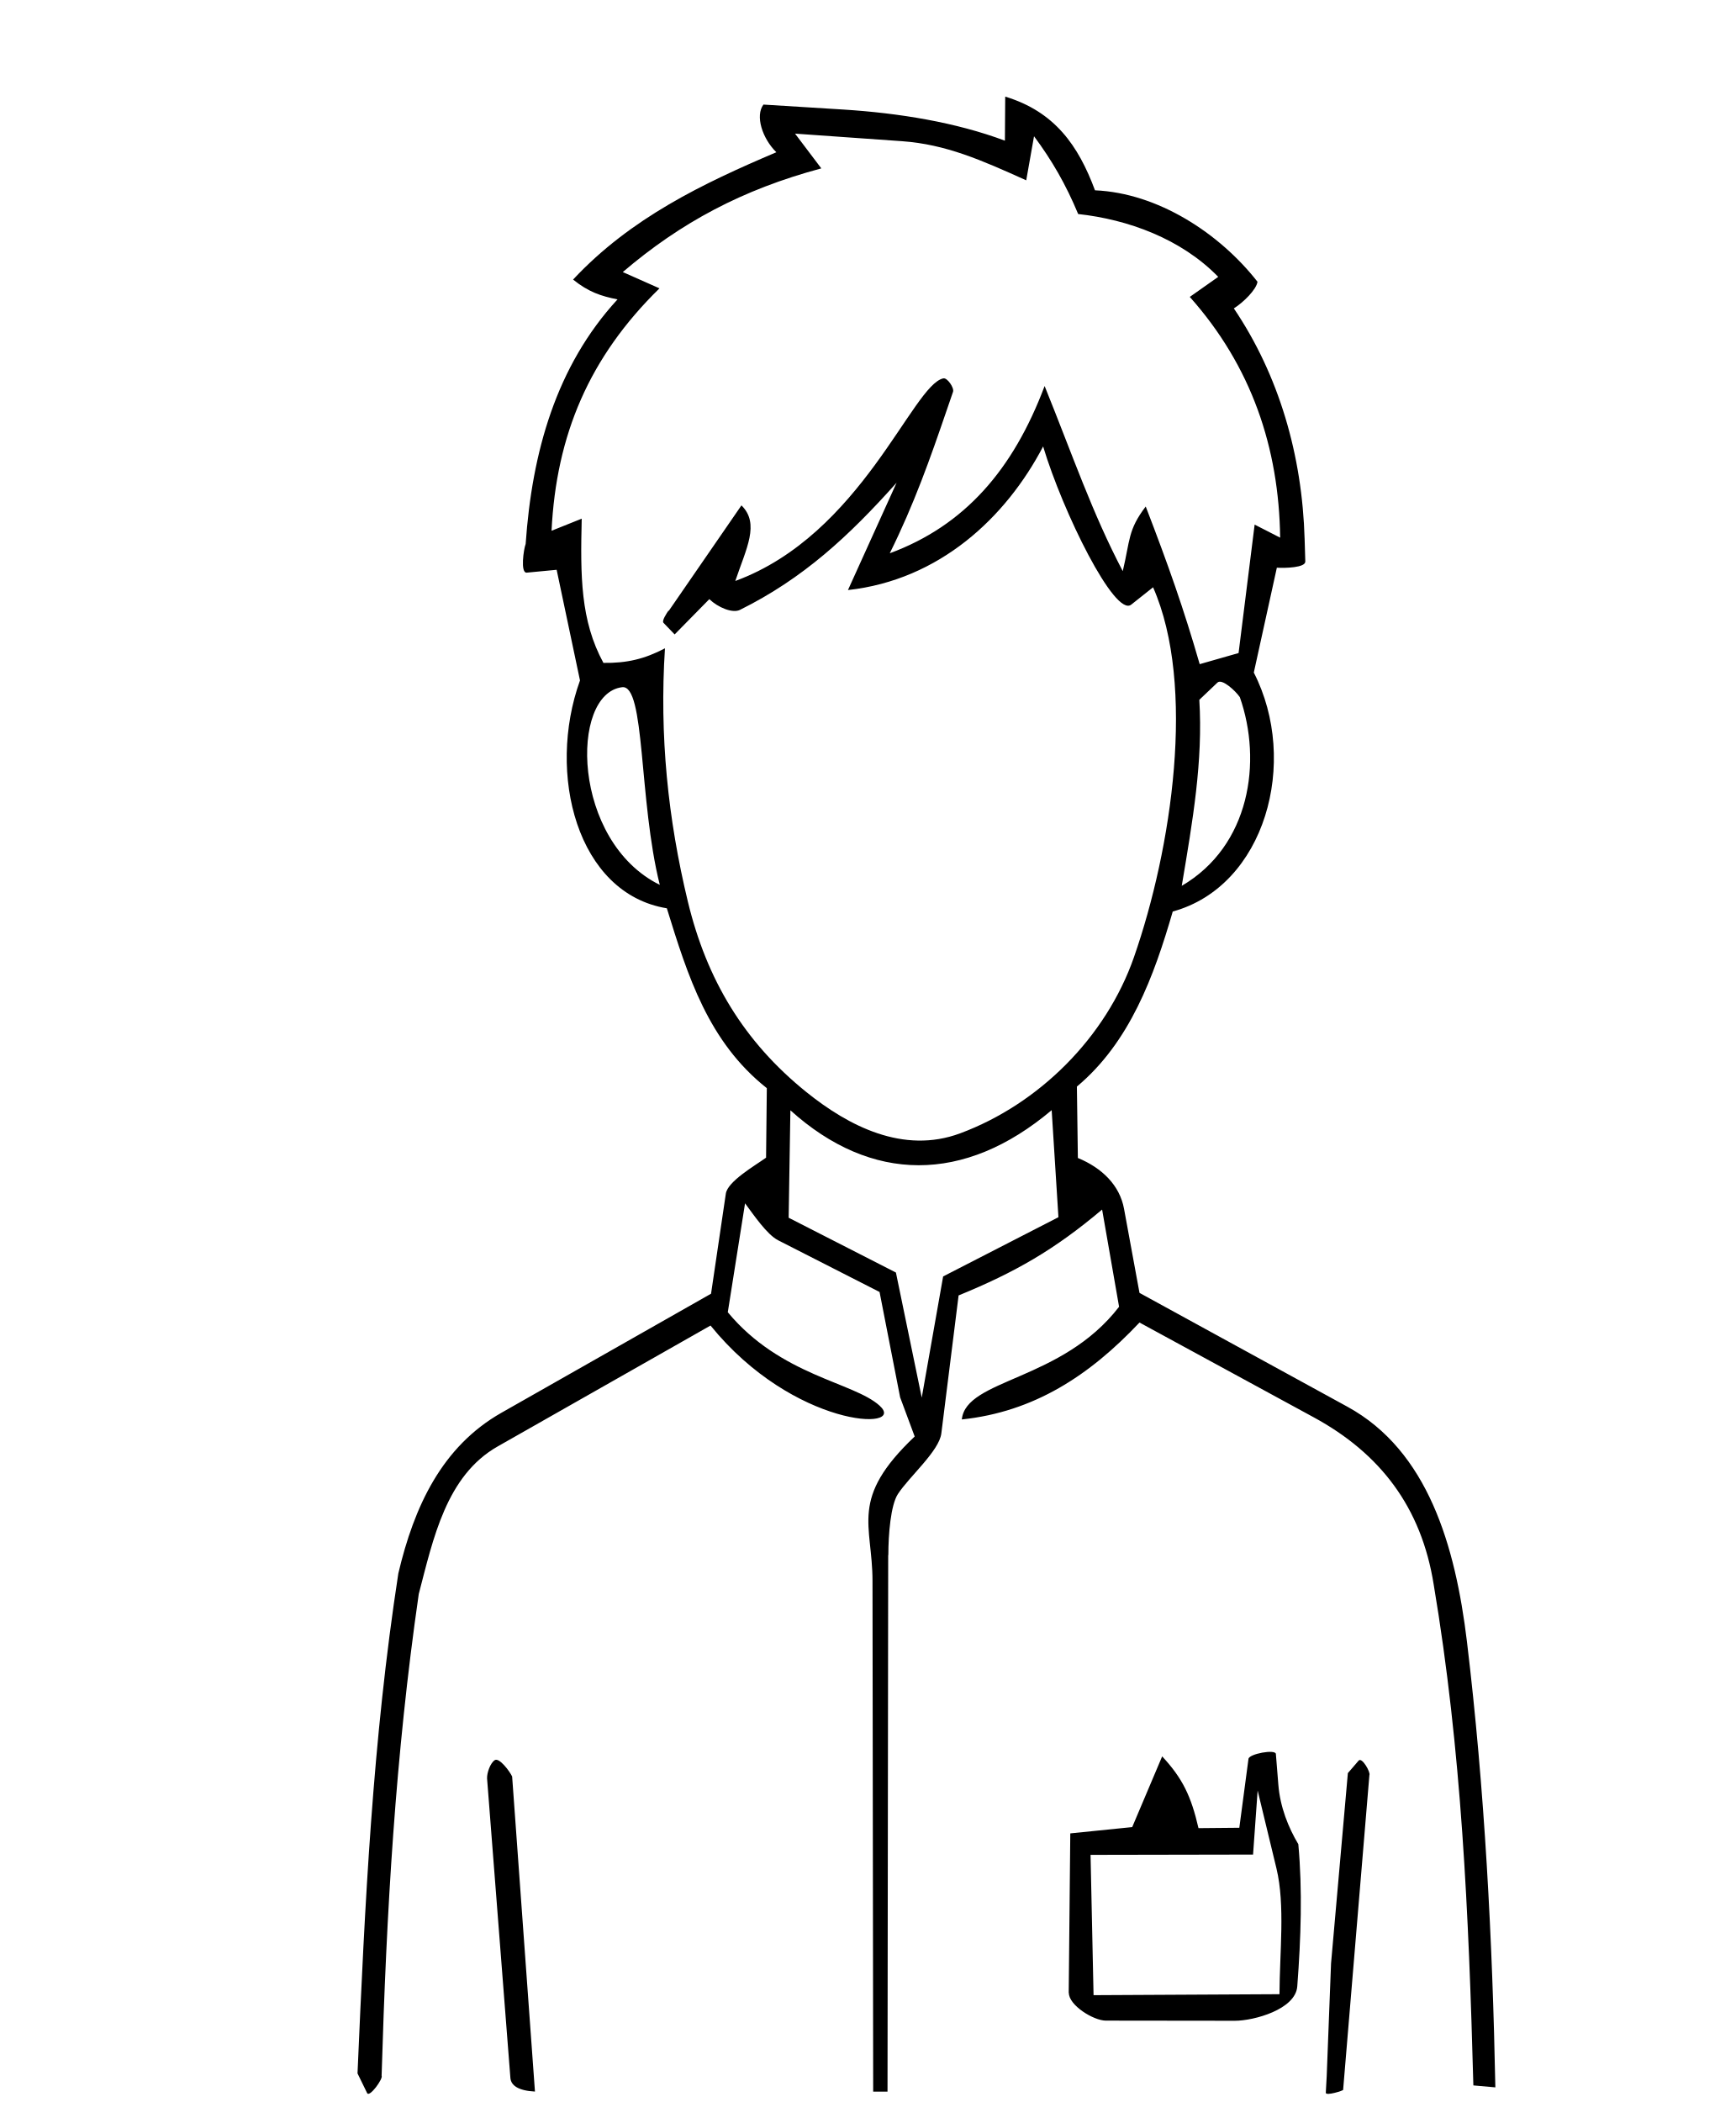
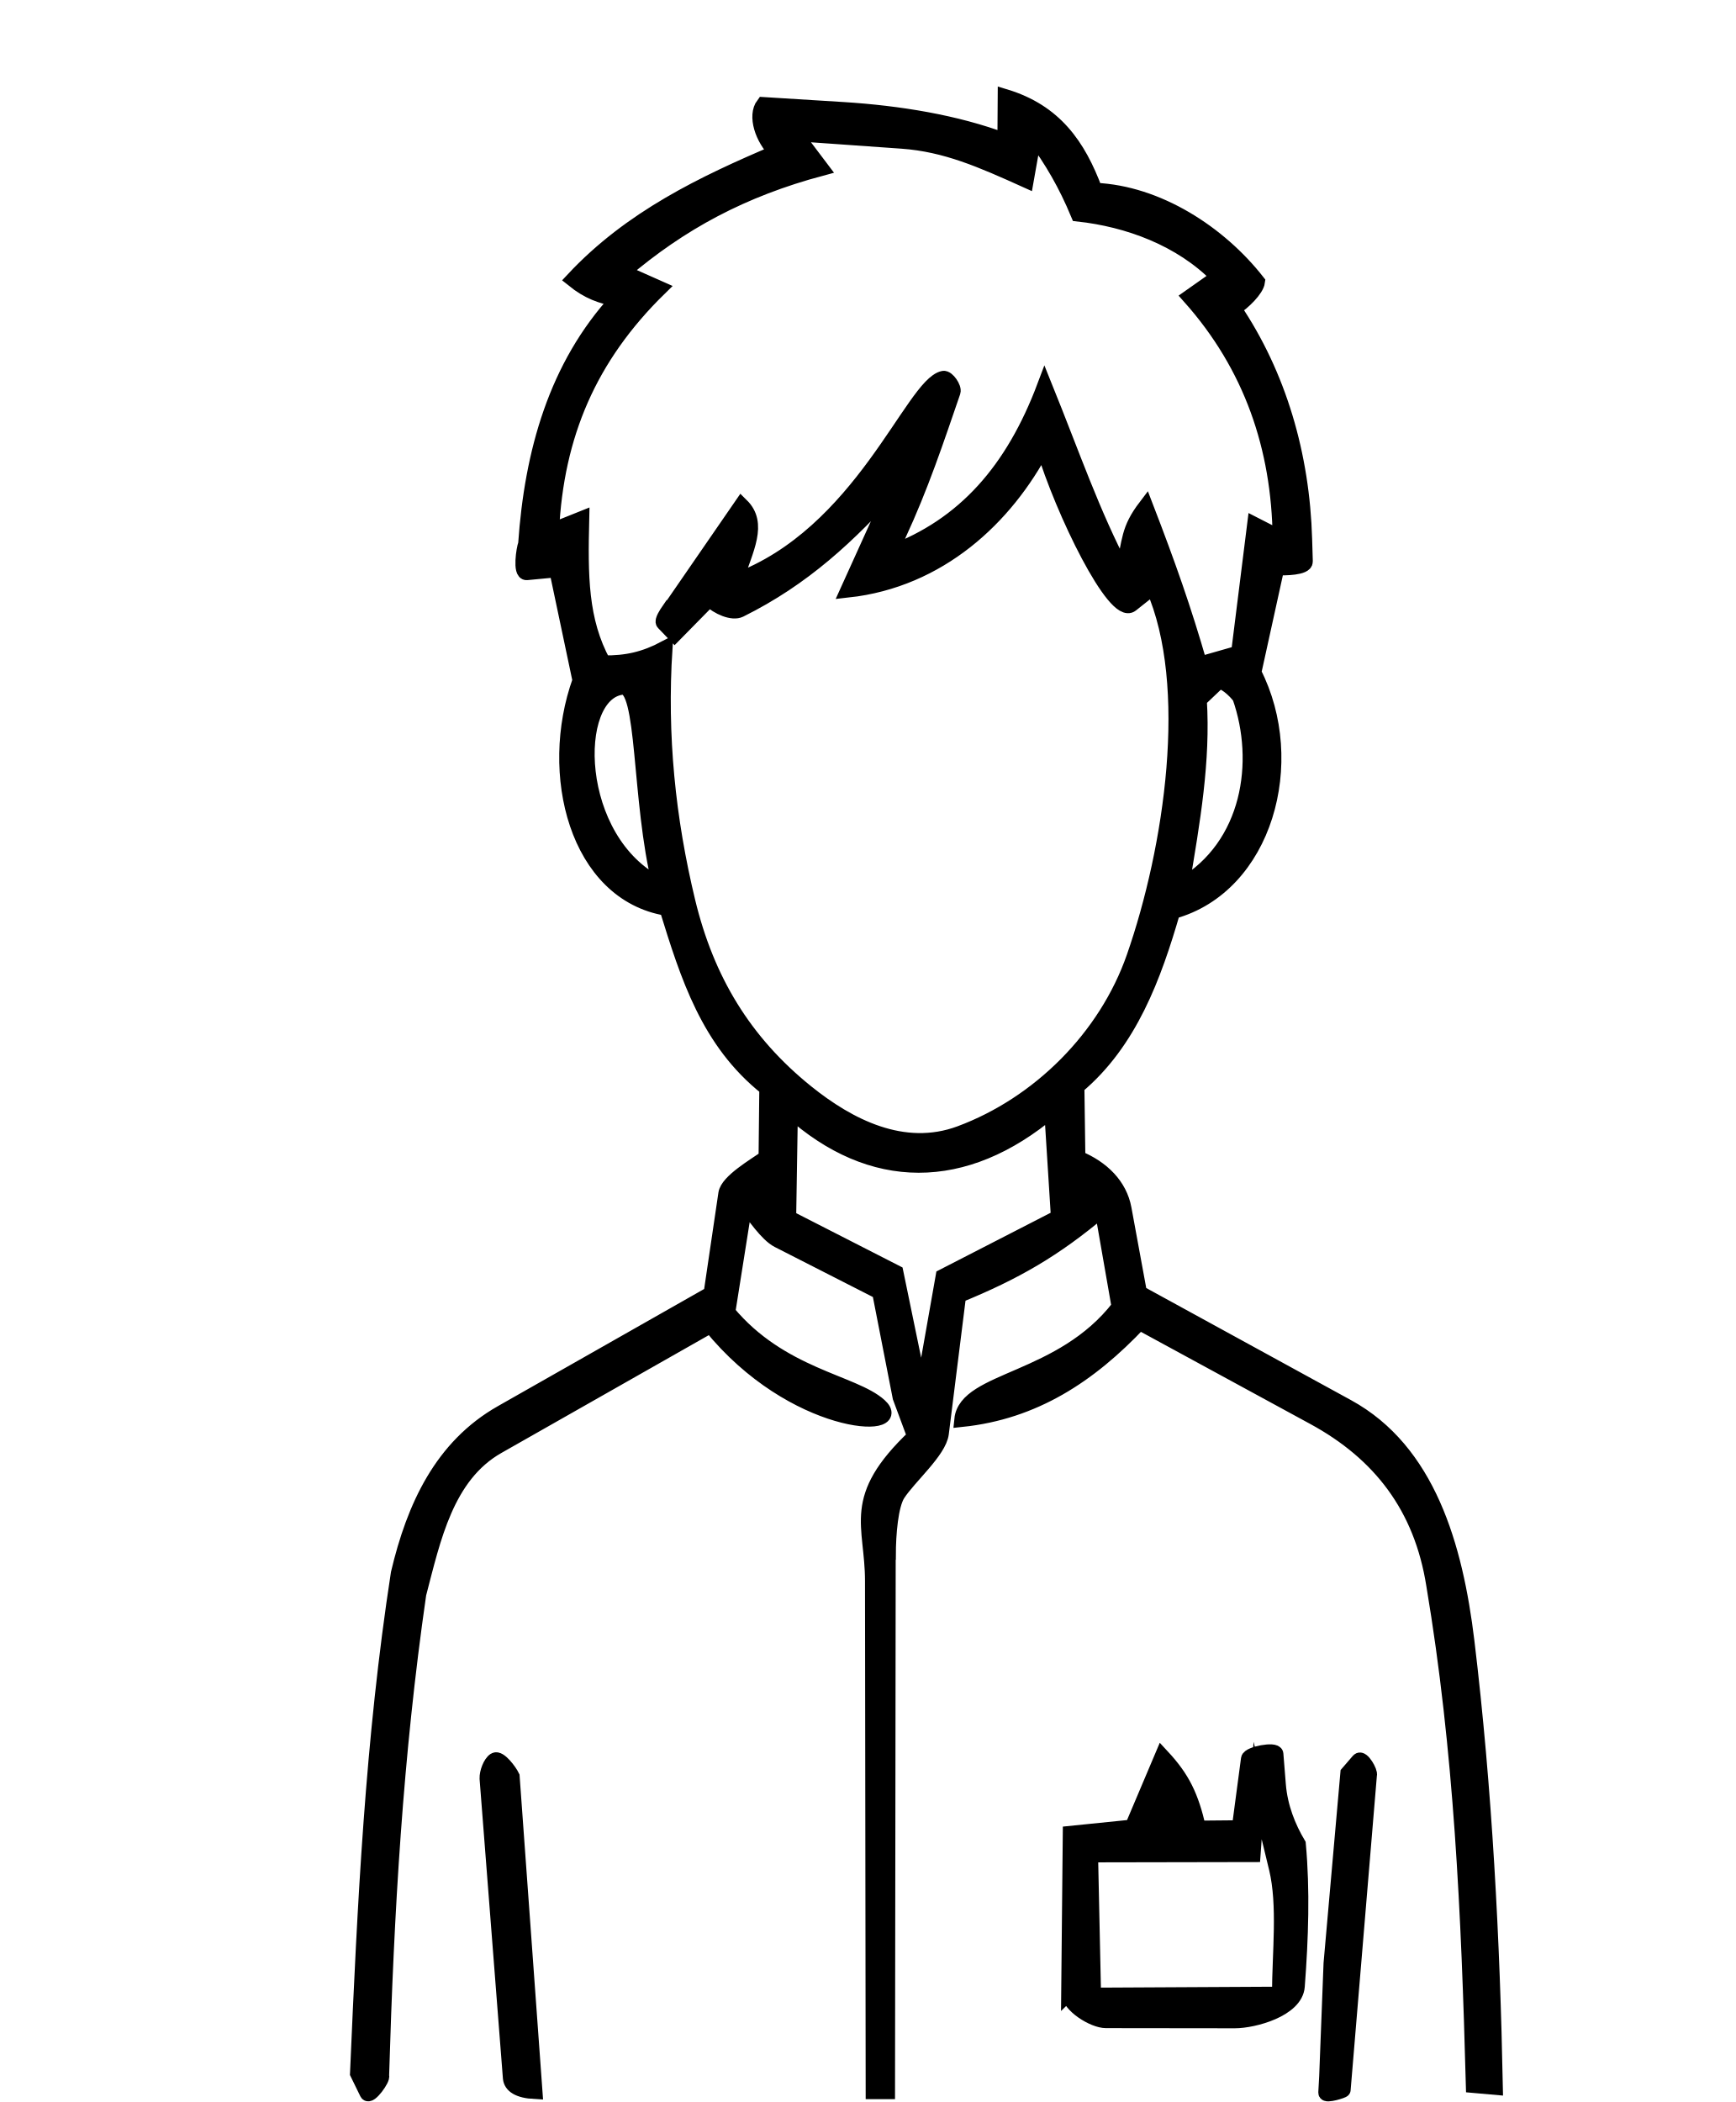
<svg xmlns="http://www.w3.org/2000/svg" id="_レイヤー_1" data-name="レイヤー 1" viewBox="0 0 231.24 280">
-   <path d="M118.33,207.16l-.09,71.46h-1.91s-.09-68.02-.09-68.02c0-7.56-3.15-10.93,5.62-19.25l-1.94-5.22-2.74-14.03-13.52-6.89c-1.48-.76-3.24-3.36-4.4-4.92l-2.3,14.51c7.03,8.47,16.75,9.3,20.22,12.44,3.81,3.44-11.46,2.97-22.52-10.67l-28.35,16.1c-6.87,3.9-8.6,12.32-10.52,19.66-3.11,21.5-4.3,42.29-4.95,64.17.24.37-1.62,2.95-1.93,2.31l-1.28-2.62c.98-22.56,2.01-44.39,5.44-66.61,2.1-8.9,5.8-16.89,13.75-21.4l27.91-15.85,1.97-13.33c.24-1.63,3.86-3.72,5.36-4.79l.1-9.26c-7.8-6.18-10.53-14.94-13.32-23.96-11.96-1.95-16.05-17.93-11.57-30.35l-3.11-14.74-3.98.38c-.89.08-.41-3.15-.15-3.82.84-12.18,4.05-23.68,12.24-32.58-2.2-.43-3.89-1-5.92-2.64,7.68-8.22,17.34-12.82,27.08-16.96-1.88-1.84-2.84-4.87-1.72-6.35l10.62.66c7.44.47,15.01,1.7,21.55,4.15l.04-5.87c6.59,2,9.74,6.51,11.96,12.48,8.35.36,16.56,5.68,21.65,12.18-.13,1.02-1.87,2.75-3.15,3.55,6.01,8.9,9.11,19.56,9.43,30.74l.09,2.98c.02.82-2.7.89-3.79.82l-3.07,13.97c6.08,11.87,1.52,28.46-10.8,31.83-2.5,8.61-5.7,17.4-12.77,23.32l.13,9.51c3.25,1.34,5.58,3.66,6.15,6.77l2.06,11.2,27.71,15.17c10.72,5.87,14.37,18.54,15.91,31.24,2.38,19.76,3.41,39.89,3.79,59.42l-2.93-.26c-.62-22.99-1.57-44.6-5.28-66.69-1.64-10.35-7.15-17.5-15.98-22.3l-23.22-12.63c-6.67,7.07-14.06,11.9-23.67,12.91.55-5.43,13.3-5.07,20.95-15.01l-2.26-12.95c-6.34,5.35-11.57,8.35-19.12,11.44l-2.3,18.38c-.29,2.35-4.29,5.77-5.79,8.08-.95,1.47-1.27,5.32-1.27,8.13ZM89.09,81.38l9.69-14.06c2.48,2.44.64,5.73-.82,10.07,16.84-6.18,23.59-26.13,27.72-26.99.53-.11,1.47,1.28,1.29,1.79l-.77,2.24c-2.3,6.73-4.42,12.73-7.66,19.27,9.98-3.69,16.43-11.12,20.63-22.28,3.79,9.38,6.33,16.88,10.41,24.66.99-4.14.67-5.47,3.06-8.61,3.02,7.83,5.07,13.65,7.19,21l5.18-1.48,2.14-17.11,3.4,1.74c-.16-11.97-3.81-22.83-12.04-32.07l3.79-2.67c-4.97-5.1-12.06-7.65-18.66-8.37-1.65-3.96-3.49-7.14-5.88-10.36l-1.04,5.87c-5.98-2.7-10.71-4.79-16.53-5.21l-14.27-1.01,3.5,4.63c-10.52,2.82-18.71,7.21-26.45,13.81l4.89,2.17c-9.38,9.18-13.75,19.55-14.38,32.29l4.02-1.61c-.18,7.63-.18,13.56,2.89,19.21,3.12.05,5.5-.52,8.2-1.94-.75,11.65.4,22.74,3.05,33.74,2.51,10.4,7.47,18.67,15.8,25.38,5.6,4.51,12.91,8.3,20.47,5.49,10.5-3.9,19.44-12.78,23.17-23.49,5.02-14.4,8.3-36.15,2.54-49.25l-2.91,2.31c-2.18,1.73-9.1-12.3-11.74-21.07-4.97,9.5-13.84,17.79-26,19.13l6.48-14.3c-6.37,7.13-12.43,12.75-20.87,16.94-.99.49-2.92-.32-4.08-1.43l-4.62,4.7-1.49-1.55c-.25-.26.44-1.29.66-1.61ZM157.44,118c9.11-5.33,10.74-16.57,7.74-25.13-.55-.82-2.38-2.52-2.98-1.95l-2.42,2.3c.5,8.15-.87,16.05-2.34,24.78ZM87.9,117.87c-2.83-11.31-1.91-26.71-5.02-26.33-7,.86-6.72,20.54,5.02,26.33ZM125.65,170.03l15.36-7.89-.9-14.26c-11.64,9.82-24.03,9.74-34.81.02l-.23,14.31,14.29,7.3,3.44,16.66,2.85-16.14Z" />
-   <path d="M142.38,265.48l.21-21.26,8.25-.84,3.99-9.42c2.74,2.95,3.86,5.32,4.84,9.56l5.44-.05,1.22-9.18c.09-.67,3.6-1.32,3.65-.65l.33,4.11c.24,2.97,1.33,5.68,2.66,7.91.56,6.13.35,12.47-.14,18.94-.23,3.07-5.78,4.58-8.32,4.58l-17.18-.02c-1.65,0-4.95-2.05-4.93-3.7ZM145.69,265.77l24.77-.13c.02-5.58.77-11.87-.4-16.74l-2.51-10.39-.61,8.53-21.65.04.4,18.7Z" />
-   <path d="M71.27,278.61c-2.24-.12-3.17-.82-3.27-1.78l-3.11-39.93c-.03-.76.44-2.07,1.03-2.44s1.97,1.46,2.31,2.18l3.04,41.97Z" />
-   <path d="M178.94,278.38c.07.09-2.34.86-2.31.38l.12-2.18.58-15.04,2.24-25.35,1.44-1.67c.44-.5,1.61,1.57,1.43,1.93l-3.5,41.92Z" />
+   <defs>
+     <style>
+       .cls-1 {
+         stroke: #000;
+         stroke-miterlimit: 10;
+         stroke-width: 2px;
+       }
+     </style>
+   </defs>
+   <path class="cls-1" d="M118.33,207.16l-.09,71.46h-1.91s-.09-68.02-.09-68.02c0-7.56-3.15-10.93,5.62-19.25l-1.94-5.22-2.74-14.03-13.52-6.89c-1.48-.76-3.24-3.36-4.4-4.92l-2.3,14.51c7.03,8.47,16.75,9.3,20.22,12.44,3.81,3.44-11.46,2.97-22.52-10.67l-28.35,16.1c-6.87,3.9-8.6,12.32-10.52,19.66-3.11,21.5-4.3,42.29-4.95,64.17.24.37-1.62,2.95-1.93,2.31l-1.28-2.62c.98-22.56,2.01-44.39,5.44-66.61,2.1-8.9,5.8-16.89,13.75-21.4l27.91-15.85,1.97-13.33c.24-1.63,3.86-3.72,5.36-4.79l.1-9.26c-7.8-6.18-10.53-14.94-13.32-23.96-11.96-1.95-16.05-17.93-11.57-30.35l-3.11-14.74-3.98.38c-.89.08-.41-3.15-.15-3.82.84-12.18,4.05-23.68,12.24-32.58-2.2-.43-3.89-1-5.92-2.64,7.68-8.22,17.34-12.82,27.08-16.96-1.88-1.84-2.84-4.87-1.72-6.35l10.62.66c7.44.47,15.01,1.7,21.55,4.15l.04-5.87c6.59,2,9.74,6.51,11.96,12.48,8.35.36,16.56,5.68,21.65,12.18-.13,1.02-1.87,2.75-3.15,3.55,6.01,8.9,9.11,19.56,9.43,30.74l.09,2.98c.02.82-2.7.89-3.79.82l-3.07,13.97c6.08,11.87,1.52,28.46-10.8,31.83-2.5,8.61-5.7,17.4-12.77,23.32l.13,9.51c3.25,1.34,5.58,3.66,6.15,6.77l2.06,11.2,27.71,15.17c10.72,5.87,14.37,18.54,15.91,31.24,2.38,19.76,3.41,39.89,3.79,59.42l-2.93-.26c-.62-22.99-1.57-44.6-5.28-66.69-1.64-10.35-7.15-17.5-15.98-22.3l-23.22-12.63c-6.67,7.07-14.06,11.9-23.67,12.91.55-5.43,13.3-5.07,20.95-15.01l-2.26-12.95c-6.34,5.35-11.57,8.35-19.12,11.44l-2.3,18.38c-.29,2.35-4.29,5.77-5.79,8.08-.95,1.47-1.27,5.32-1.27,8.13ZM89.09,81.38l9.69-14.06c2.48,2.44.64,5.73-.82,10.07,16.84-6.18,23.59-26.13,27.72-26.99.53-.11,1.47,1.28,1.29,1.79l-.77,2.24c-2.3,6.73-4.42,12.73-7.66,19.27,9.98-3.69,16.43-11.12,20.63-22.28,3.79,9.38,6.33,16.88,10.41,24.66.99-4.14.67-5.47,3.06-8.61,3.02,7.83,5.07,13.65,7.19,21l5.18-1.48,2.14-17.11,3.4,1.74c-.16-11.97-3.81-22.83-12.04-32.07l3.79-2.67c-4.97-5.1-12.06-7.65-18.66-8.37-1.65-3.96-3.49-7.14-5.88-10.36l-1.04,5.87c-5.98-2.7-10.71-4.79-16.53-5.21l-14.27-1.01,3.5,4.63c-10.52,2.82-18.71,7.21-26.45,13.81l4.89,2.17c-9.38,9.18-13.75,19.55-14.38,32.29l4.02-1.61c-.18,7.63-.18,13.56,2.89,19.21,3.12.05,5.5-.52,8.2-1.94-.75,11.65.4,22.74,3.05,33.74,2.51,10.4,7.47,18.67,15.8,25.38,5.6,4.51,12.91,8.3,20.47,5.49,10.5-3.9,19.44-12.78,23.17-23.49,5.02-14.4,8.3-36.15,2.54-49.25l-2.91,2.31c-2.18,1.73-9.1-12.3-11.74-21.07-4.97,9.5-13.84,17.79-26,19.13l6.48-14.3c-6.37,7.13-12.43,12.75-20.87,16.94-.99.49-2.92-.32-4.08-1.43l-4.62,4.7-1.49-1.55c-.25-.26.44-1.29.66-1.61ZM157.44,118c9.11-5.33,10.74-16.57,7.74-25.13-.55-.82-2.38-2.52-2.98-1.95l-2.42,2.3c.5,8.15-.87,16.05-2.34,24.78ZM87.9,117.87c-2.83-11.31-1.91-26.71-5.02-26.33-7,.86-6.72,20.54,5.02,26.33ZM125.65,170.03l15.36-7.89-.9-14.26c-11.64,9.82-24.03,9.74-34.81.02l-.23,14.31,14.29,7.3,3.44,16.66,2.85-16.14Z" />
+   <path class="cls-1" d="M142.38,265.48l.21-21.26,8.25-.84,3.99-9.42c2.74,2.95,3.86,5.32,4.84,9.56l5.44-.05,1.22-9.18c.09-.67,3.6-1.32,3.65-.65l.33,4.11c.24,2.97,1.33,5.68,2.66,7.91.56,6.13.35,12.47-.14,18.94-.23,3.07-5.78,4.58-8.32,4.58l-17.18-.02c-1.65,0-4.95-2.05-4.93-3.7ZM145.69,265.77l24.77-.13c.02-5.58.77-11.87-.4-16.74l-2.51-10.39-.61,8.53-21.65.04.4,18.7Z" />
+   <path class="cls-1" d="M71.27,278.61c-2.24-.12-3.17-.82-3.27-1.78l-3.11-39.93c-.03-.76.44-2.07,1.03-2.44s1.97,1.46,2.31,2.18l3.04,41.97Z" />
+   <path class="cls-1" d="M178.94,278.38c.07.09-2.34.86-2.31.38l.12-2.18.58-15.04,2.24-25.35,1.44-1.67c.44-.5,1.61,1.57,1.43,1.93l-3.5,41.92Z" />
</svg>
